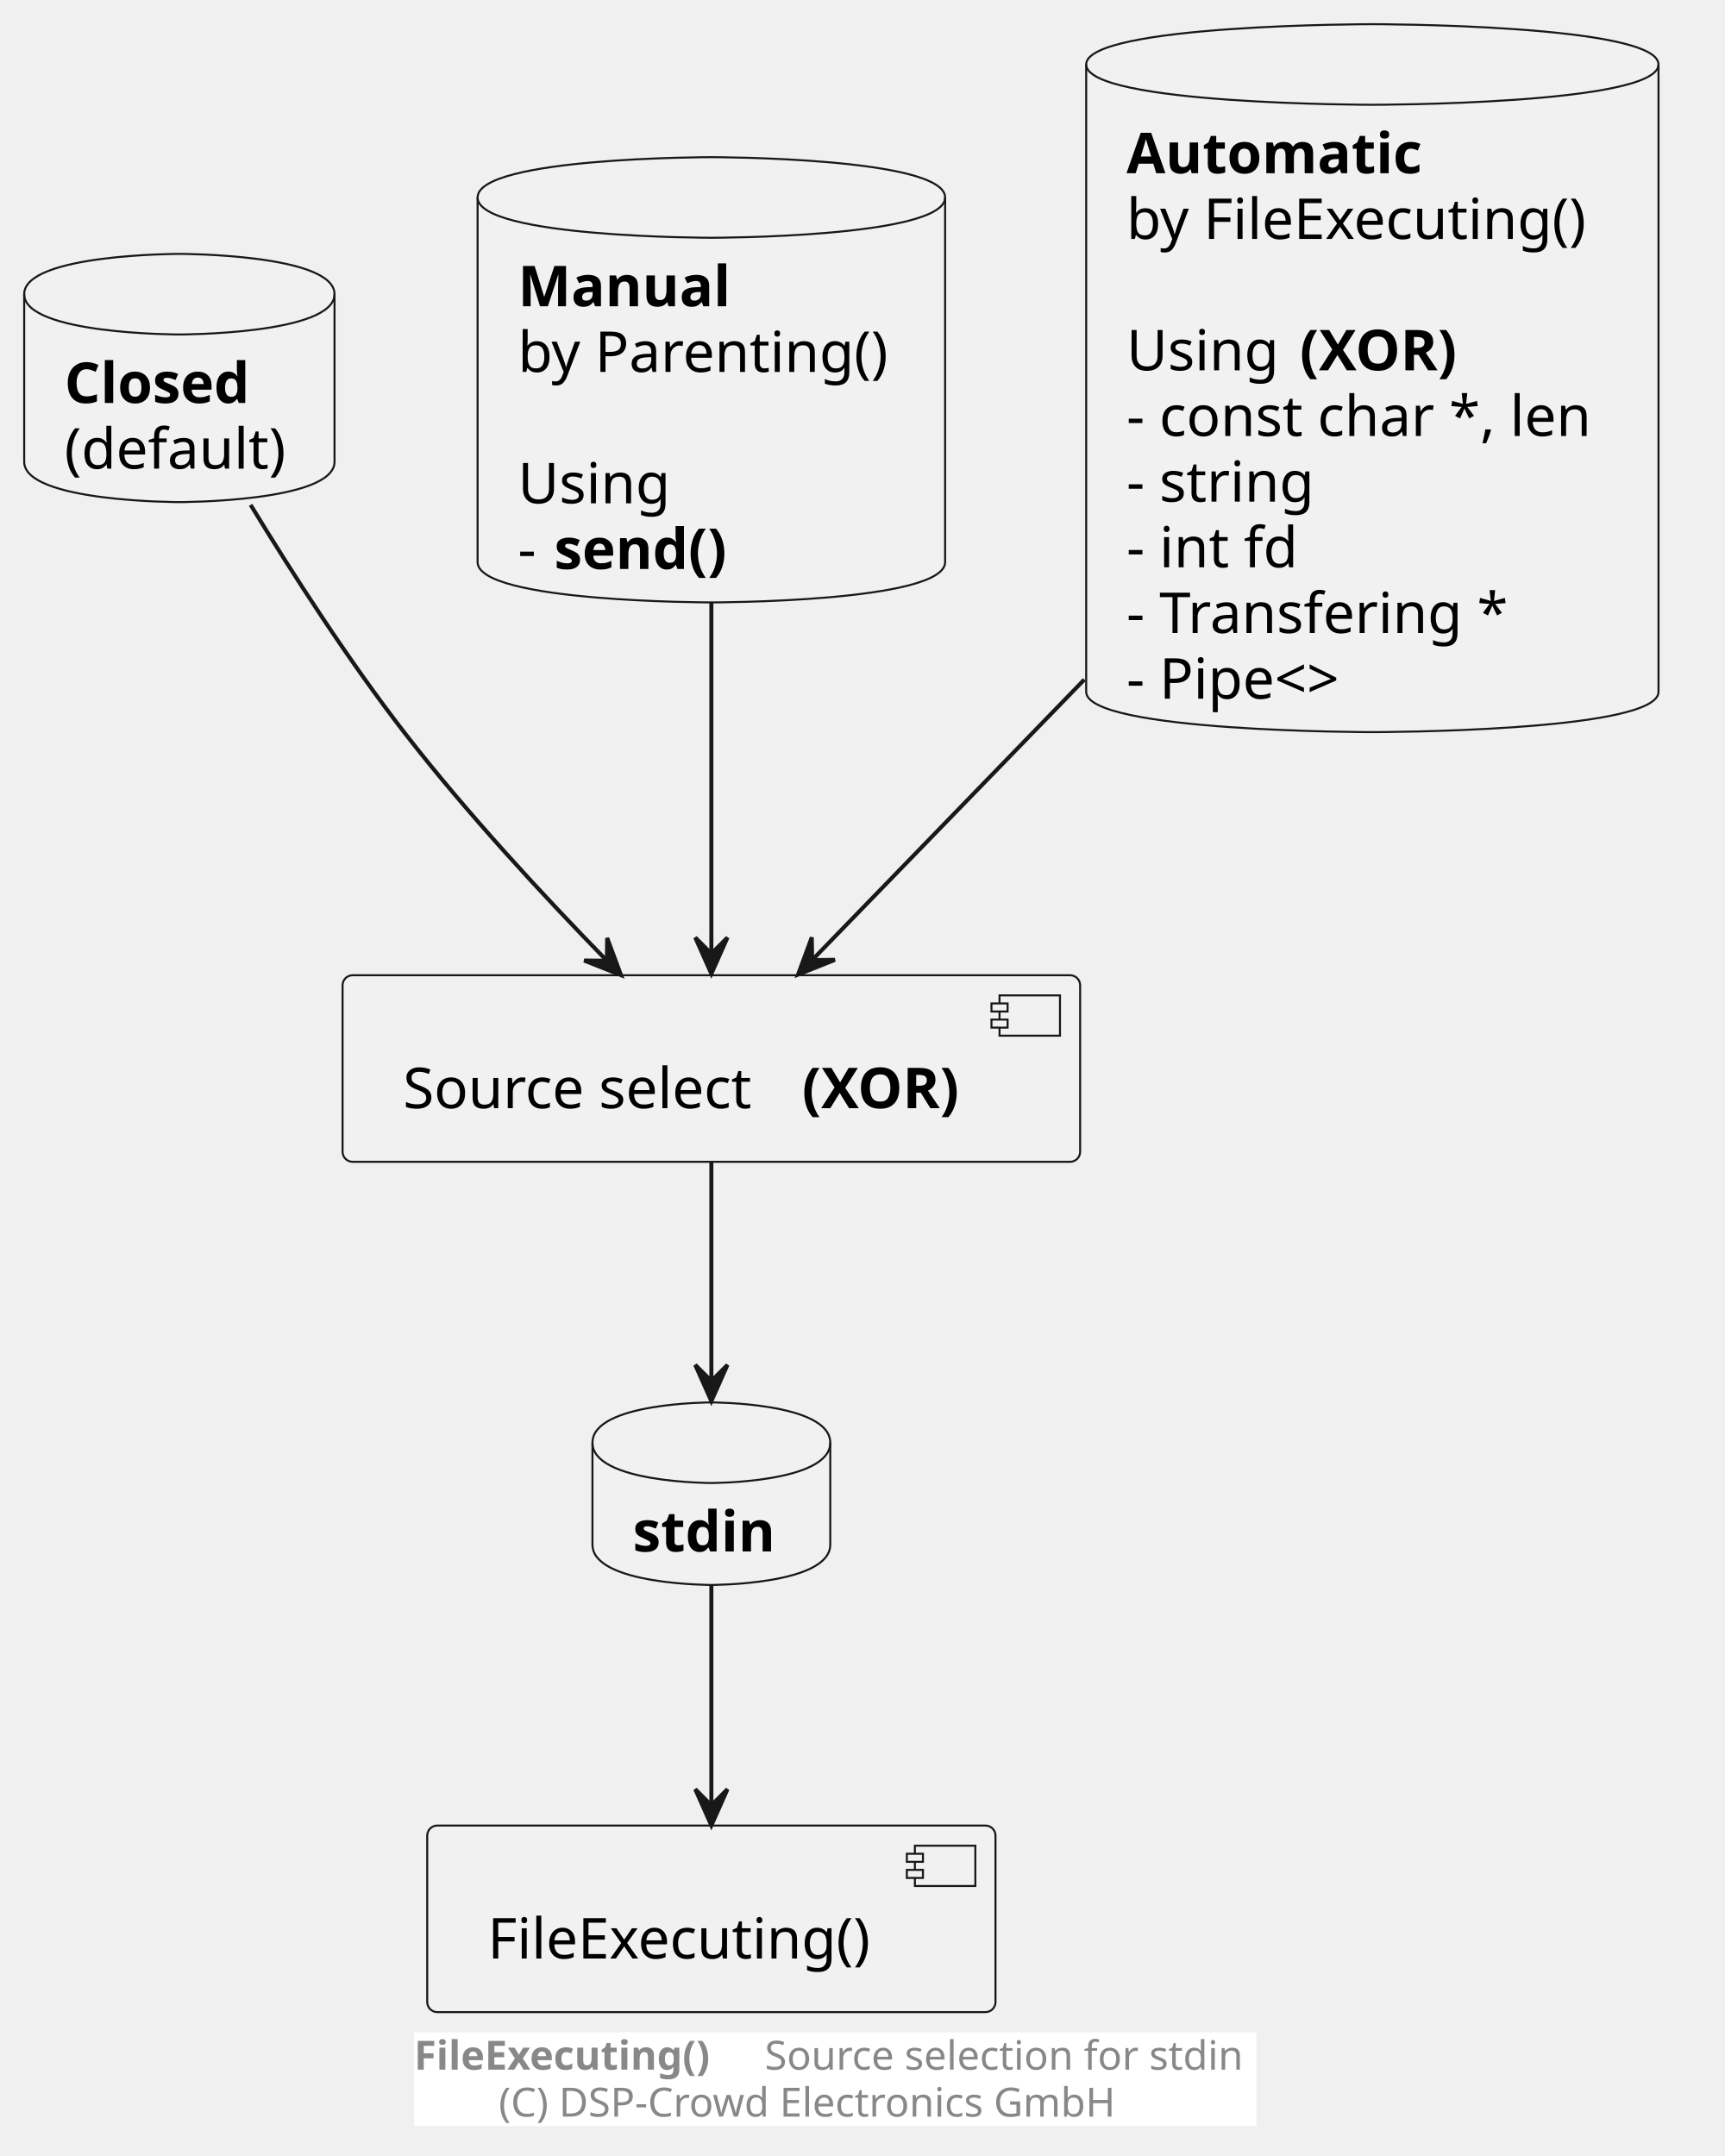
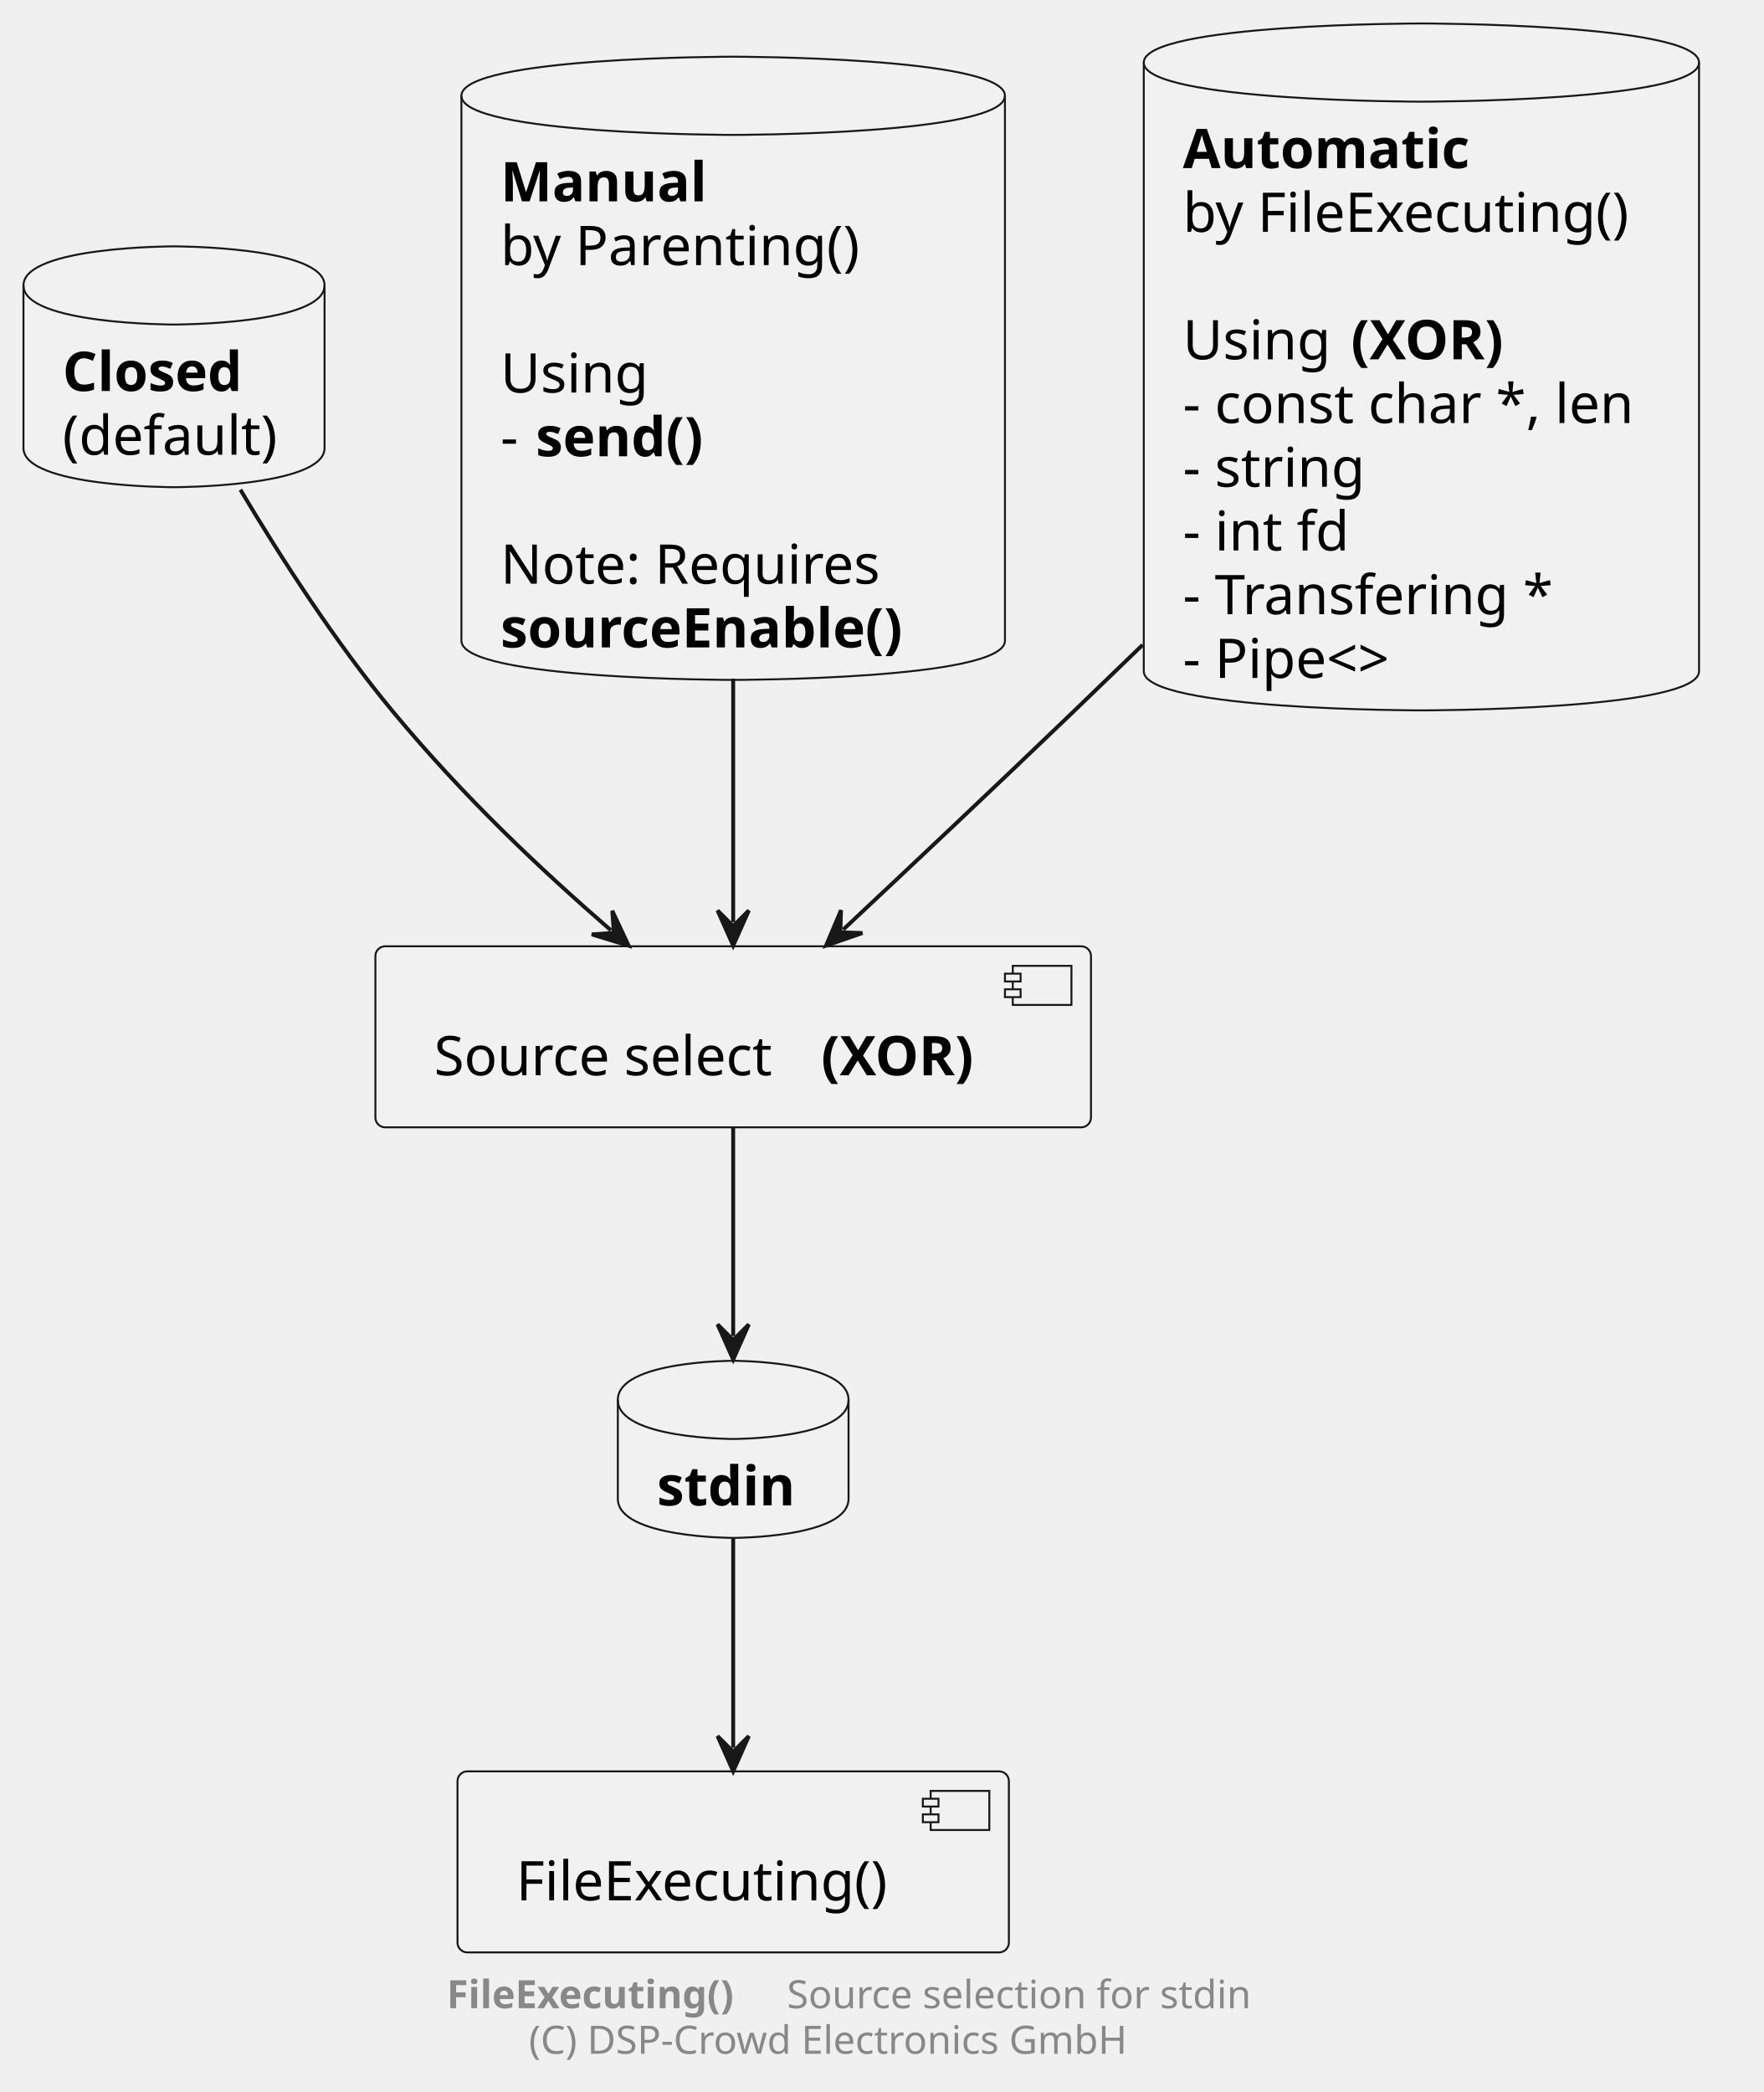
- <svg xmlns="http://www.w3.org/2000/svg" contentStyleType="text/css" height="535px" preserveAspectRatio="none" style="width:428px;height:535px;background:#FFFFFF;" version="1.1" viewBox="0 0 428 535" width="428px" zoomAndPan="magnify">
+ <svg xmlns="http://www.w3.org/2000/svg" contentStyleType="text/css" height="535px" preserveAspectRatio="none" style="width:451px;height:535px;background:#FFFFFF;" version="1.1" viewBox="0 0 451 535" width="451px" zoomAndPan="magnify">
  <defs />
  <g>
    <g id="elem_srcClosed">
      <path d="M6,73 C6,63 44.5,63 44.5,63 C44.5,63 83,63 83,73 L83,114.594 C83,124.594 44.5,124.594 44.5,124.594 C44.5,124.594 6,124.594 6,114.594 L6,73 " fill="#F1F1F1" style="stroke:#181818;stroke-width:0.5;" />
      <path d="M6,73 C6,83 44.5,83 44.5,83 C44.5,83 83,83 83,73 " fill="none" style="stroke:#181818;stroke-width:0.5;" />
      <text fill="#000000" font-family="sans-serif" font-size="14" font-weight="bold" lengthAdjust="spacing" textLength="54" x="16" y="99.995">Closed</text>
      <text fill="#000000" font-family="sans-serif" font-size="14" lengthAdjust="spacing" textLength="57" x="16" y="116.292">(default)</text>
    </g>
    <g id="elem_srcManual">
-       <path d="M118.5,49 C118.5,39 176.5,39 176.5,39 C176.5,39 234.5,39 234.5,49 L234.5,139.484 C234.5,149.484 176.5,149.484 176.5,149.484 C176.5,149.484 118.5,149.484 118.5,139.484 L118.5,49 " fill="#F1F1F1" style="stroke:#181818;stroke-width:0.5;" />
-       <path d="M118.5,49 C118.5,59 176.5,59 176.5,59 C176.5,59 234.5,59 234.5,49 " fill="none" style="stroke:#181818;stroke-width:0.5;" />
-       <text fill="#000000" font-family="sans-serif" font-size="14" font-weight="bold" lengthAdjust="spacing" textLength="55" x="128.5" y="75.995">Manual</text>
-       <text fill="#000000" font-family="sans-serif" font-size="14" lengthAdjust="spacing" textLength="96" x="128.5" y="92.292">by Parenting()</text>
-       <text fill="#000000" font-family="sans-serif" font-size="14" lengthAdjust="spacing" textLength="4" x="128.5" y="108.589"> </text>
-       <text fill="#000000" font-family="sans-serif" font-size="14" lengthAdjust="spacing" textLength="39" x="128.5" y="124.886">Using</text>
-       <text fill="#000000" font-family="sans-serif" font-size="14" lengthAdjust="spacing" textLength="5" x="128.5" y="141.183">-</text>
-       <text fill="#000000" font-family="sans-serif" font-size="14" font-weight="bold" lengthAdjust="spacing" textLength="51" x="137.5" y="141.183">send()</text>
+       <path d="M118,24.5 C118,14.5 187.5,14.5 187.5,14.5 C187.5,14.5 257,14.5 257,24.5 L257,163.875 C257,173.875 187.5,173.875 187.5,173.875 C187.5,173.875 118,173.875 118,163.875 L118,24.5 " fill="#F1F1F1" style="stroke:#181818;stroke-width:0.5;" />
+       <path d="M118,24.5 C118,34.5 187.5,34.5 187.5,34.5 C187.5,34.5 257,34.5 257,24.5 " fill="none" style="stroke:#181818;stroke-width:0.5;" />
+       <text fill="#000000" font-family="sans-serif" font-size="14" font-weight="bold" lengthAdjust="spacing" textLength="55" x="128" y="51.495">Manual</text>
+       <text fill="#000000" font-family="sans-serif" font-size="14" lengthAdjust="spacing" textLength="96" x="128" y="67.792">by Parenting()</text>
+       <text fill="#000000" font-family="sans-serif" font-size="14" lengthAdjust="spacing" textLength="4" x="128" y="84.089"> </text>
+       <text fill="#000000" font-family="sans-serif" font-size="14" lengthAdjust="spacing" textLength="39" x="128" y="100.386">Using</text>
+       <text fill="#000000" font-family="sans-serif" font-size="14" lengthAdjust="spacing" textLength="5" x="128" y="116.683">-</text>
+       <text fill="#000000" font-family="sans-serif" font-size="14" font-weight="bold" lengthAdjust="spacing" textLength="51" x="137" y="116.683">send()</text>
+       <text fill="#000000" font-family="sans-serif" font-size="14" lengthAdjust="spacing" textLength="4" x="128" y="132.98"> </text>
+       <text fill="#000000" font-family="sans-serif" font-size="14" lengthAdjust="spacing" textLength="104" x="128" y="149.276">Note: Requires</text>
+       <text fill="#000000" font-family="sans-serif" font-size="14" font-weight="bold" lengthAdjust="spacing" textLength="119" x="128" y="165.573">sourceEnable()</text>
    </g>
    <g id="elem_srcAuto">
-       <path d="M269.5,16 C269.5,6 340.5,6 340.5,6 C340.5,6 411.5,6 411.5,16 L411.5,171.672 C411.5,181.672 340.5,181.672 340.5,181.672 C340.5,181.672 269.5,181.672 269.5,171.672 L269.5,16 " fill="#F1F1F1" style="stroke:#181818;stroke-width:0.5;" />
-       <path d="M269.5,16 C269.5,26 340.5,26 340.5,26 C340.5,26 411.5,26 411.5,16 " fill="none" style="stroke:#181818;stroke-width:0.5;" />
-       <text fill="#000000" font-family="sans-serif" font-size="14" font-weight="bold" lengthAdjust="spacing" textLength="79" x="279.5" y="42.995">Automatic</text>
-       <text fill="#000000" font-family="sans-serif" font-size="14" lengthAdjust="spacing" textLength="121" x="279.5" y="59.292">by FileExecuting()</text>
-       <text fill="#000000" font-family="sans-serif" font-size="14" lengthAdjust="spacing" textLength="4" x="279.5" y="75.589"> </text>
-       <text fill="#000000" font-family="sans-serif" font-size="14" lengthAdjust="spacing" textLength="39" x="279.5" y="91.886">Using</text>
-       <text fill="#000000" font-family="sans-serif" font-size="14" font-weight="bold" lengthAdjust="spacing" textLength="44" x="322.5" y="91.886">(XOR)</text>
-       <text fill="#000000" font-family="sans-serif" font-size="14" lengthAdjust="spacing" textLength="122" x="279.5" y="108.183">- const char *, len</text>
-       <text fill="#000000" font-family="sans-serif" font-size="14" lengthAdjust="spacing" textLength="48" x="279.5" y="124.48">- string</text>
-       <text fill="#000000" font-family="sans-serif" font-size="14" lengthAdjust="spacing" textLength="43" x="279.5" y="140.776">- int fd</text>
-       <text fill="#000000" font-family="sans-serif" font-size="14" lengthAdjust="spacing" textLength="98" x="279.5" y="157.073">- Transfering *</text>
-       <text fill="#000000" font-family="sans-serif" font-size="14" lengthAdjust="spacing" textLength="63" x="279.5" y="173.37">- Pipe&lt;&gt;</text>
+       <path d="M292.5,16 C292.5,6 363.5,6 363.5,6 C363.5,6 434.5,6 434.5,16 L434.5,171.672 C434.5,181.672 363.5,181.672 363.5,181.672 C363.5,181.672 292.5,181.672 292.5,171.672 L292.5,16 " fill="#F1F1F1" style="stroke:#181818;stroke-width:0.5;" />
+       <path d="M292.5,16 C292.5,26 363.5,26 363.5,26 C363.5,26 434.5,26 434.5,16 " fill="none" style="stroke:#181818;stroke-width:0.5;" />
+       <text fill="#000000" font-family="sans-serif" font-size="14" font-weight="bold" lengthAdjust="spacing" textLength="79" x="302.5" y="42.995">Automatic</text>
+       <text fill="#000000" font-family="sans-serif" font-size="14" lengthAdjust="spacing" textLength="121" x="302.5" y="59.292">by FileExecuting()</text>
+       <text fill="#000000" font-family="sans-serif" font-size="14" lengthAdjust="spacing" textLength="4" x="302.5" y="75.589"> </text>
+       <text fill="#000000" font-family="sans-serif" font-size="14" lengthAdjust="spacing" textLength="39" x="302.5" y="91.886">Using</text>
+       <text fill="#000000" font-family="sans-serif" font-size="14" font-weight="bold" lengthAdjust="spacing" textLength="44" x="345.5" y="91.886">(XOR)</text>
+       <text fill="#000000" font-family="sans-serif" font-size="14" lengthAdjust="spacing" textLength="122" x="302.5" y="108.183">- const char *, len</text>
+       <text fill="#000000" font-family="sans-serif" font-size="14" lengthAdjust="spacing" textLength="48" x="302.5" y="124.48">- string</text>
+       <text fill="#000000" font-family="sans-serif" font-size="14" lengthAdjust="spacing" textLength="43" x="302.5" y="140.776">- int fd</text>
+       <text fill="#000000" font-family="sans-serif" font-size="14" lengthAdjust="spacing" textLength="98" x="302.5" y="157.073">- Transfering *</text>
+       <text fill="#000000" font-family="sans-serif" font-size="14" lengthAdjust="spacing" textLength="63" x="302.5" y="173.37">- Pipe&lt;&gt;</text>
    </g>
    <g id="elem_srcSel">
-       <rect fill="#F1F1F1" height="46.297" rx="2.5" ry="2.5" style="stroke:#181818;stroke-width:0.5;" width="183" x="85" y="242" />
-       <rect fill="#F1F1F1" height="10" style="stroke:#181818;stroke-width:0.5;" width="15" x="248" y="247" />
-       <rect fill="#F1F1F1" height="2" style="stroke:#181818;stroke-width:0.5;" width="4" x="246" y="249" />
-       <rect fill="#F1F1F1" height="2" style="stroke:#181818;stroke-width:0.5;" width="4" x="246" y="253" />
-       <text fill="#000000" font-family="sans-serif" font-size="14" lengthAdjust="spacing" textLength="95" x="100" y="274.995">Source select</text>
-       <text fill="#000000" font-family="sans-serif" font-size="14" font-weight="bold" lengthAdjust="spacing" textLength="44" x="199" y="274.995">(XOR)</text>
+       <rect fill="#F1F1F1" height="46.297" rx="2.5" ry="2.5" style="stroke:#181818;stroke-width:0.5;" width="183" x="96" y="242" />
+       <rect fill="#F1F1F1" height="10" style="stroke:#181818;stroke-width:0.5;" width="15" x="259" y="247" />
+       <rect fill="#F1F1F1" height="2" style="stroke:#181818;stroke-width:0.5;" width="4" x="257" y="249" />
+       <rect fill="#F1F1F1" height="2" style="stroke:#181818;stroke-width:0.5;" width="4" x="257" y="253" />
+       <text fill="#000000" font-family="sans-serif" font-size="14" lengthAdjust="spacing" textLength="95" x="111" y="274.995">Source select</text>
+       <text fill="#000000" font-family="sans-serif" font-size="14" font-weight="bold" lengthAdjust="spacing" textLength="44" x="210" y="274.995">(XOR)</text>
    </g>
    <g id="elem_stdin">
-       <path d="M147,358 C147,348 176.5,348 176.5,348 C176.5,348 206,348 206,358 L206,383.297 C206,393.297 176.5,393.297 176.5,393.297 C176.5,393.297 147,393.297 147,383.297 L147,358 " fill="#F1F1F1" style="stroke:#181818;stroke-width:0.5;" />
-       <path d="M147,358 C147,368 176.5,368 176.5,368 C176.5,368 206,368 206,358 " fill="none" style="stroke:#181818;stroke-width:0.5;" />
-       <text fill="#000000" font-family="sans-serif" font-size="14" font-weight="bold" lengthAdjust="spacing" textLength="39" x="157" y="384.995">stdin</text>
+       <path d="M158,358 C158,348 187.5,348 187.5,348 C187.5,348 217,348 217,358 L217,383.297 C217,393.297 187.5,393.297 187.5,393.297 C187.5,393.297 158,393.297 158,383.297 L158,358 " fill="#F1F1F1" style="stroke:#181818;stroke-width:0.5;" />
+       <path d="M158,358 C158,368 187.5,368 187.5,368 C187.5,368 217,368 217,358 " fill="none" style="stroke:#181818;stroke-width:0.5;" />
+       <text fill="#000000" font-family="sans-serif" font-size="14" font-weight="bold" lengthAdjust="spacing" textLength="39" x="168" y="384.995">stdin</text>
    </g>
    <g id="elem_chld">
-       <rect fill="#F1F1F1" height="46.297" rx="2.5" ry="2.5" style="stroke:#181818;stroke-width:0.5;" width="141" x="106" y="453" />
-       <rect fill="#F1F1F1" height="10" style="stroke:#181818;stroke-width:0.5;" width="15" x="227" y="458" />
-       <rect fill="#F1F1F1" height="2" style="stroke:#181818;stroke-width:0.5;" width="4" x="225" y="460" />
-       <rect fill="#F1F1F1" height="2" style="stroke:#181818;stroke-width:0.5;" width="4" x="225" y="464" />
-       <text fill="#000000" font-family="sans-serif" font-size="14" lengthAdjust="spacing" textLength="101" x="121" y="485.995">FileExecuting()</text>
+       <rect fill="#F1F1F1" height="46.297" rx="2.5" ry="2.5" style="stroke:#181818;stroke-width:0.5;" width="141" x="117" y="453" />
+       <rect fill="#F1F1F1" height="10" style="stroke:#181818;stroke-width:0.5;" width="15" x="238" y="458" />
+       <rect fill="#F1F1F1" height="2" style="stroke:#181818;stroke-width:0.5;" width="4" x="236" y="460" />
+       <rect fill="#F1F1F1" height="2" style="stroke:#181818;stroke-width:0.5;" width="4" x="236" y="464" />
+       <text fill="#000000" font-family="sans-serif" font-size="14" lengthAdjust="spacing" textLength="101" x="132" y="485.995">FileExecuting()</text>
    </g>
    <g id="link_srcClosed_srcSel">
-       <path d="M62.18,125.28 C72.63,142.42 86.52,163.97 100.5,182 C115.85,201.8 135.04,222.47 150.3,238.11 " fill="none" id="srcClosed-to-srcSel" style="stroke:#181818;stroke-width:1.0;" />
-       <polygon fill="#181818" points="154.09,241.98,150.648,232.752,150.59,238.409,144.934,238.352,154.09,241.98" style="stroke:#181818;stroke-width:1.0;" />
+       <path d="M61.48,125.24 C71.8,142.57 85.8,164.32 100.5,182 C118.81,204.03 138.127,222.208 156.227,237.909 " fill="none" id="srcClosed-to-srcSel" style="stroke:#181818;stroke-width:1.0;" />
+       <polygon fill="#181818" points="160.76,241.84,156.582,232.921,156.983,238.564,151.34,238.964,160.76,241.84" style="stroke:#181818;stroke-width:1.0;" />
    </g>
    <g id="link_srcManual_srcSel">
-       <path d="M176.5,149.4 C176.5,178.47 176.5,213 176.5,236.5 " fill="none" id="srcManual-to-srcSel" style="stroke:#181818;stroke-width:1.0;" />
-       <polygon fill="#181818" points="176.5,241.64,180.5,232.64,176.5,236.64,172.5,232.64,176.5,241.64" style="stroke:#181818;stroke-width:1.0;" />
+       <path d="M187.5,173.56 C187.5,198.56 187.5,218.25 187.5,235.84 " fill="none" id="srcManual-to-srcSel" style="stroke:#181818;stroke-width:1.0;" />
+       <polygon fill="#181818" points="187.5,241.84,191.5,232.84,187.5,236.84,183.5,232.84,187.5,241.84" style="stroke:#181818;stroke-width:1.0;" />
    </g>
    <g id="link_srcAuto_srcSel">
-       <path d="M269.04,168.63 C244.93,193.48 219.58,219.61 201.52,238.22 " fill="none" id="srcAuto-to-srcSel" style="stroke:#181818;stroke-width:1.0;" />
-       <polygon fill="#181818" points="198.01,241.84,207.151,238.175,201.495,238.255,201.415,232.599,198.01,241.84" style="stroke:#181818;stroke-width:1.0;" />
+       <path d="M292.2,164.92 C286.23,170.71 280.27,176.46 274.5,182 C253.24,202.41 233.17,221.309 215.62,237.739 " fill="none" id="srcAuto-to-srcSel" style="stroke:#181818;stroke-width:1.0;" />
+       <polygon fill="#181818" points="211.24,241.84,220.544,238.609,214.89,238.423,215.076,232.769,211.24,241.84" style="stroke:#181818;stroke-width:1.0;" />
    </g>
    <g id="link_srcSel_stdin">
-       <path d="M176.5,288.2 C176.5,304.14 176.5,325.69 176.5,342.6 " fill="none" id="srcSel-to-stdin" style="stroke:#181818;stroke-width:1.0;" />
-       <polygon fill="#181818" points="176.5,347.69,180.5,338.69,176.5,342.69,172.5,338.69,176.5,347.69" style="stroke:#181818;stroke-width:1.0;" />
+       <path d="M187.5,288.2 C187.5,305.79 187.5,324.21 187.5,341.69 " fill="none" id="srcSel-to-stdin" style="stroke:#181818;stroke-width:1.0;" />
+       <polygon fill="#181818" points="187.5,347.69,191.5,338.69,187.5,342.69,183.5,338.69,187.5,347.69" style="stroke:#181818;stroke-width:1.0;" />
    </g>
    <g id="link_stdin_chld">
-       <path d="M176.5,393.2 C176.5,409.1 176.5,430.79 176.5,447.84 " fill="none" id="stdin-to-chld" style="stroke:#181818;stroke-width:1.0;" />
-       <polygon fill="#181818" points="176.5,452.98,180.5,443.98,176.5,447.98,172.5,443.98,176.5,452.98" style="stroke:#181818;stroke-width:1.0;" />
+       <path d="M187.5,393.2 C187.5,410.74 187.5,429.34 187.5,446.98 " fill="none" id="stdin-to-chld" style="stroke:#181818;stroke-width:1.0;" />
+       <polygon fill="#181818" points="187.5,452.98,191.5,443.98,187.5,447.98,183.5,443.98,187.5,452.98" style="stroke:#181818;stroke-width:1.0;" />
    </g>
-     <rect fill="#FFFFFF" height="23.281" style="stroke:none;stroke-width:1.0;" width="209" x="102.75" y="504.297" />
-     <text fill="#888888" font-family="sans-serif" font-size="10" font-weight="bold" lengthAdjust="spacing" textLength="84" x="102.75" y="513.579">FileExecuting()</text>
-     <text fill="#888888" font-family="sans-serif" font-size="10" lengthAdjust="spacing" textLength="122" x="189.75" y="513.579">Source selection for stdin</text>
-     <text fill="#888888" font-family="sans-serif" font-size="10" lengthAdjust="spacing" textLength="167" x="123.75" y="525.22">(C) DSP-Crowd Electronics GmbH</text>
+     <text fill="#888888" font-family="sans-serif" font-size="10" font-weight="bold" lengthAdjust="spacing" textLength="84" x="114.25" y="513.579">FileExecuting()</text>
+     <text fill="#888888" font-family="sans-serif" font-size="10" lengthAdjust="spacing" textLength="122" x="201.25" y="513.579">Source selection for stdin</text>
+     <text fill="#888888" font-family="sans-serif" font-size="10" lengthAdjust="spacing" textLength="167" x="135.25" y="525.22">(C) DSP-Crowd Electronics GmbH</text>
  </g>
</svg>
